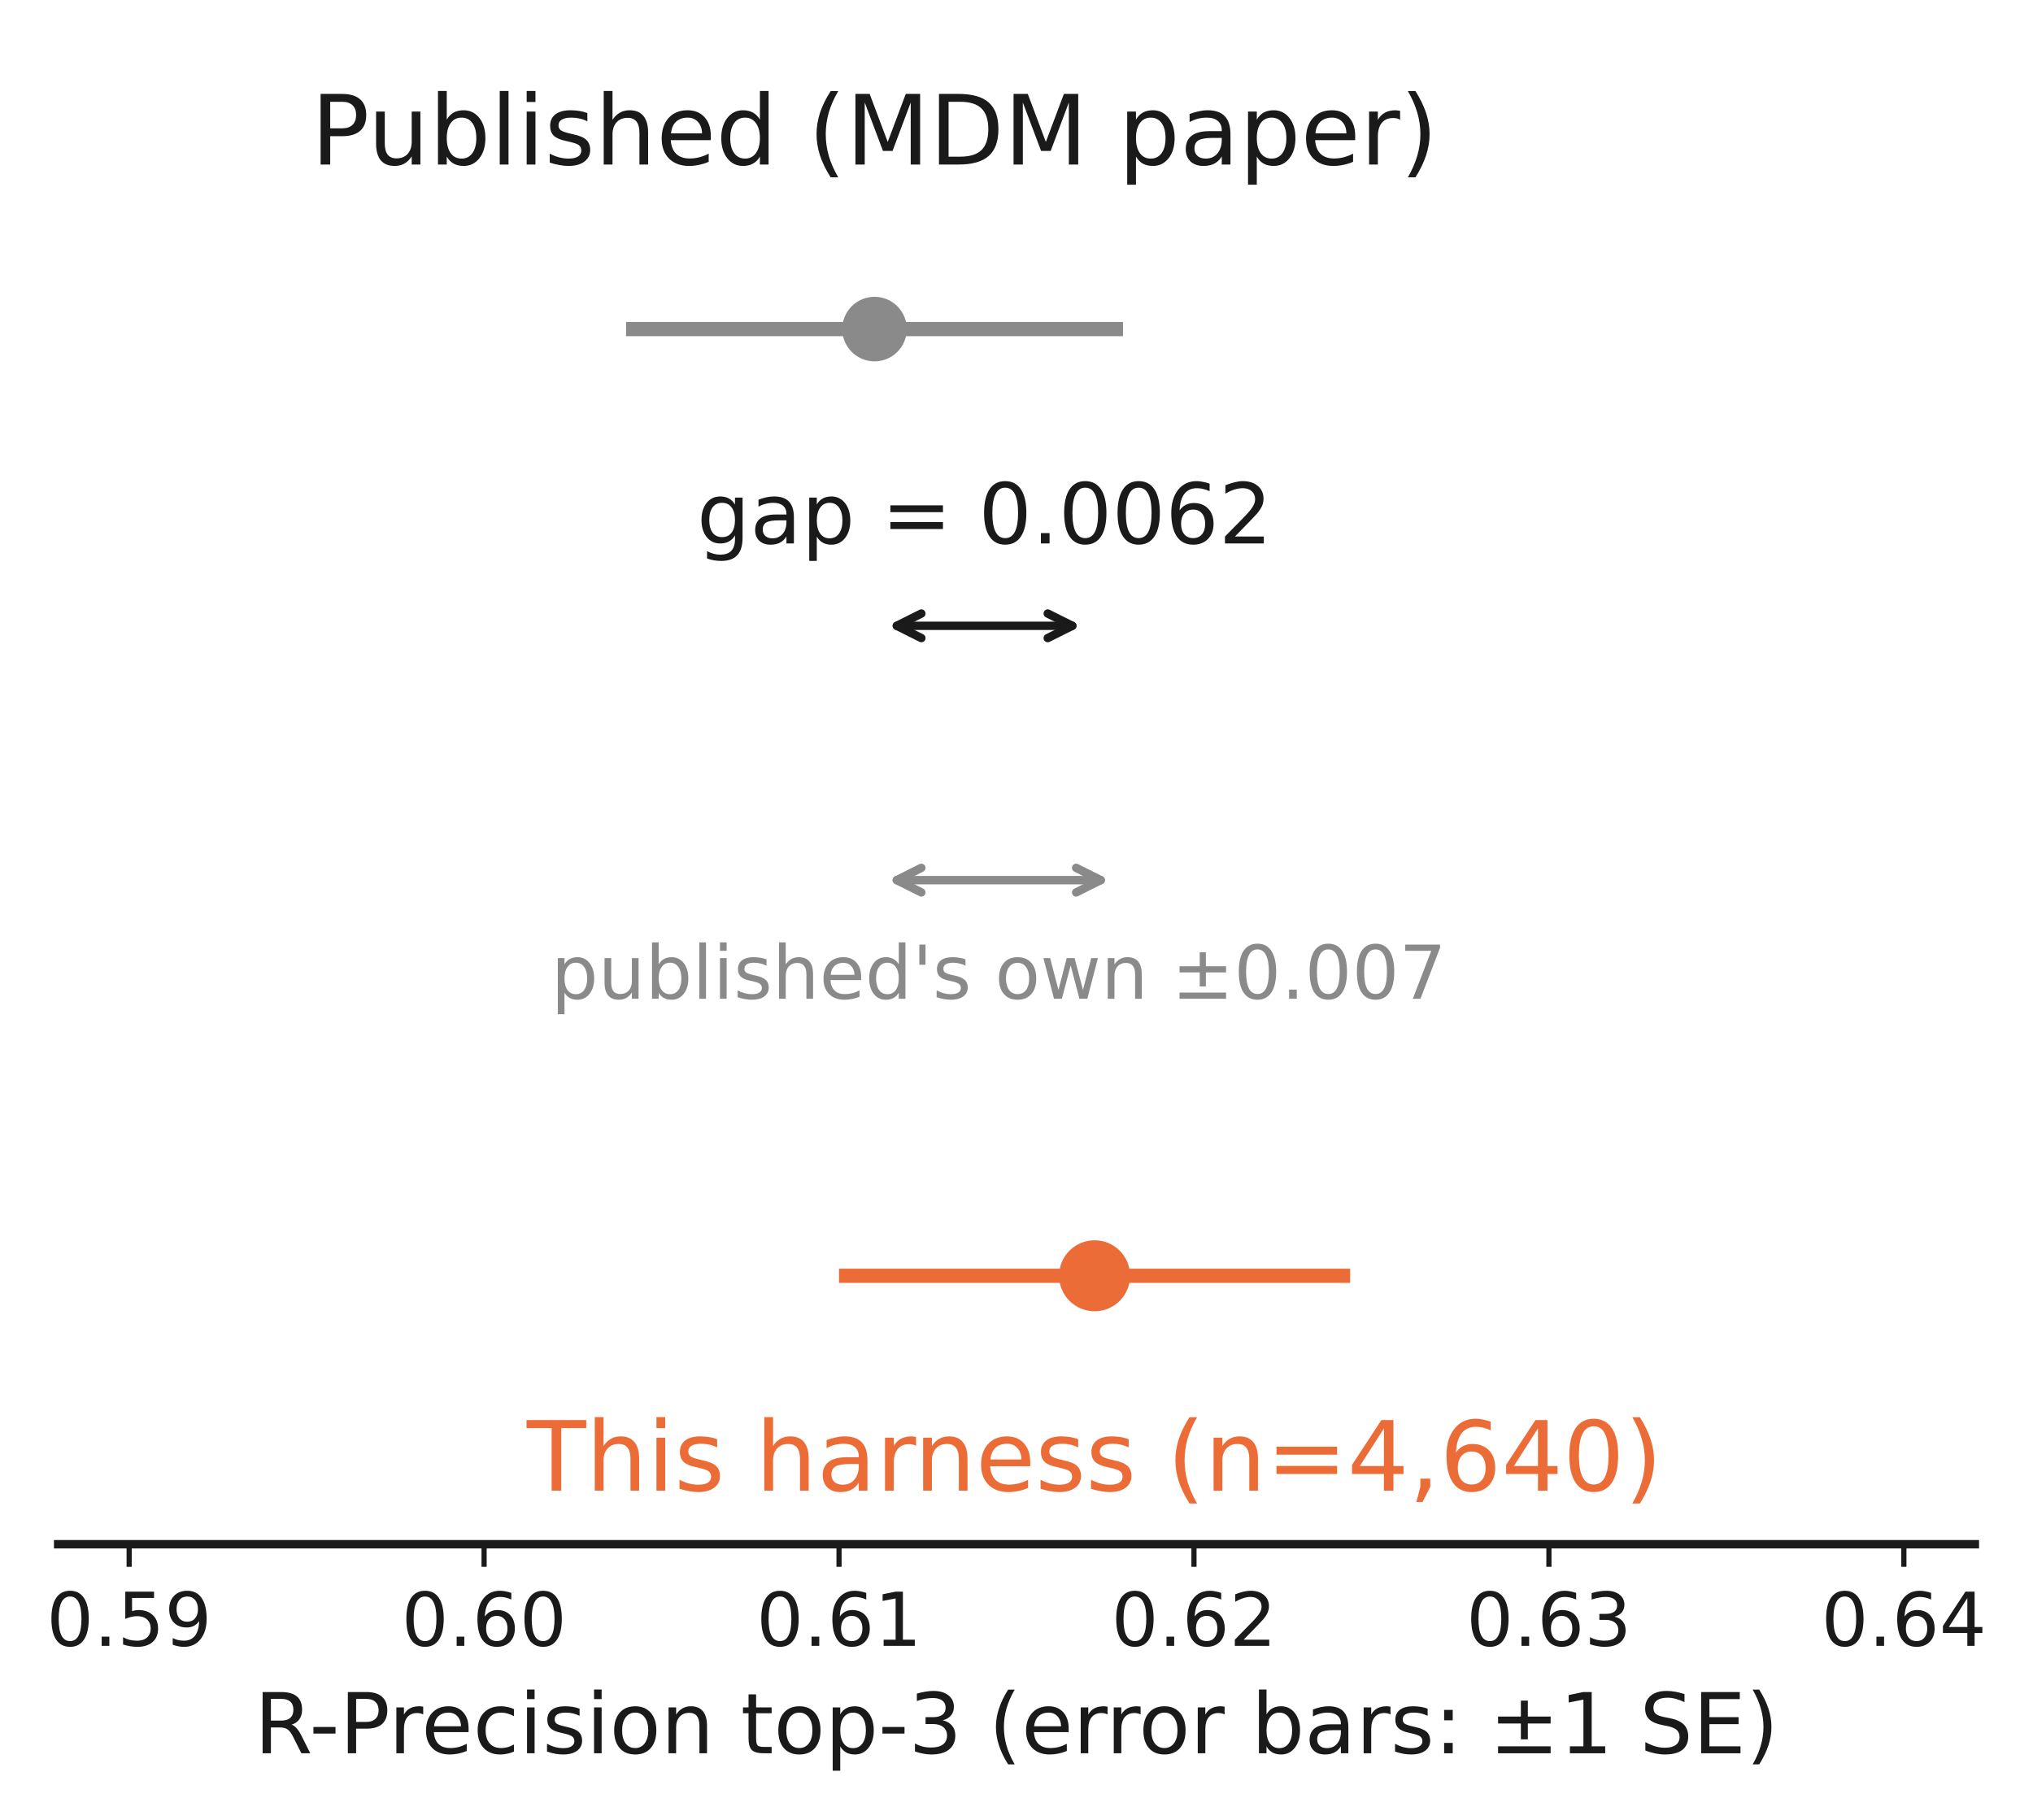
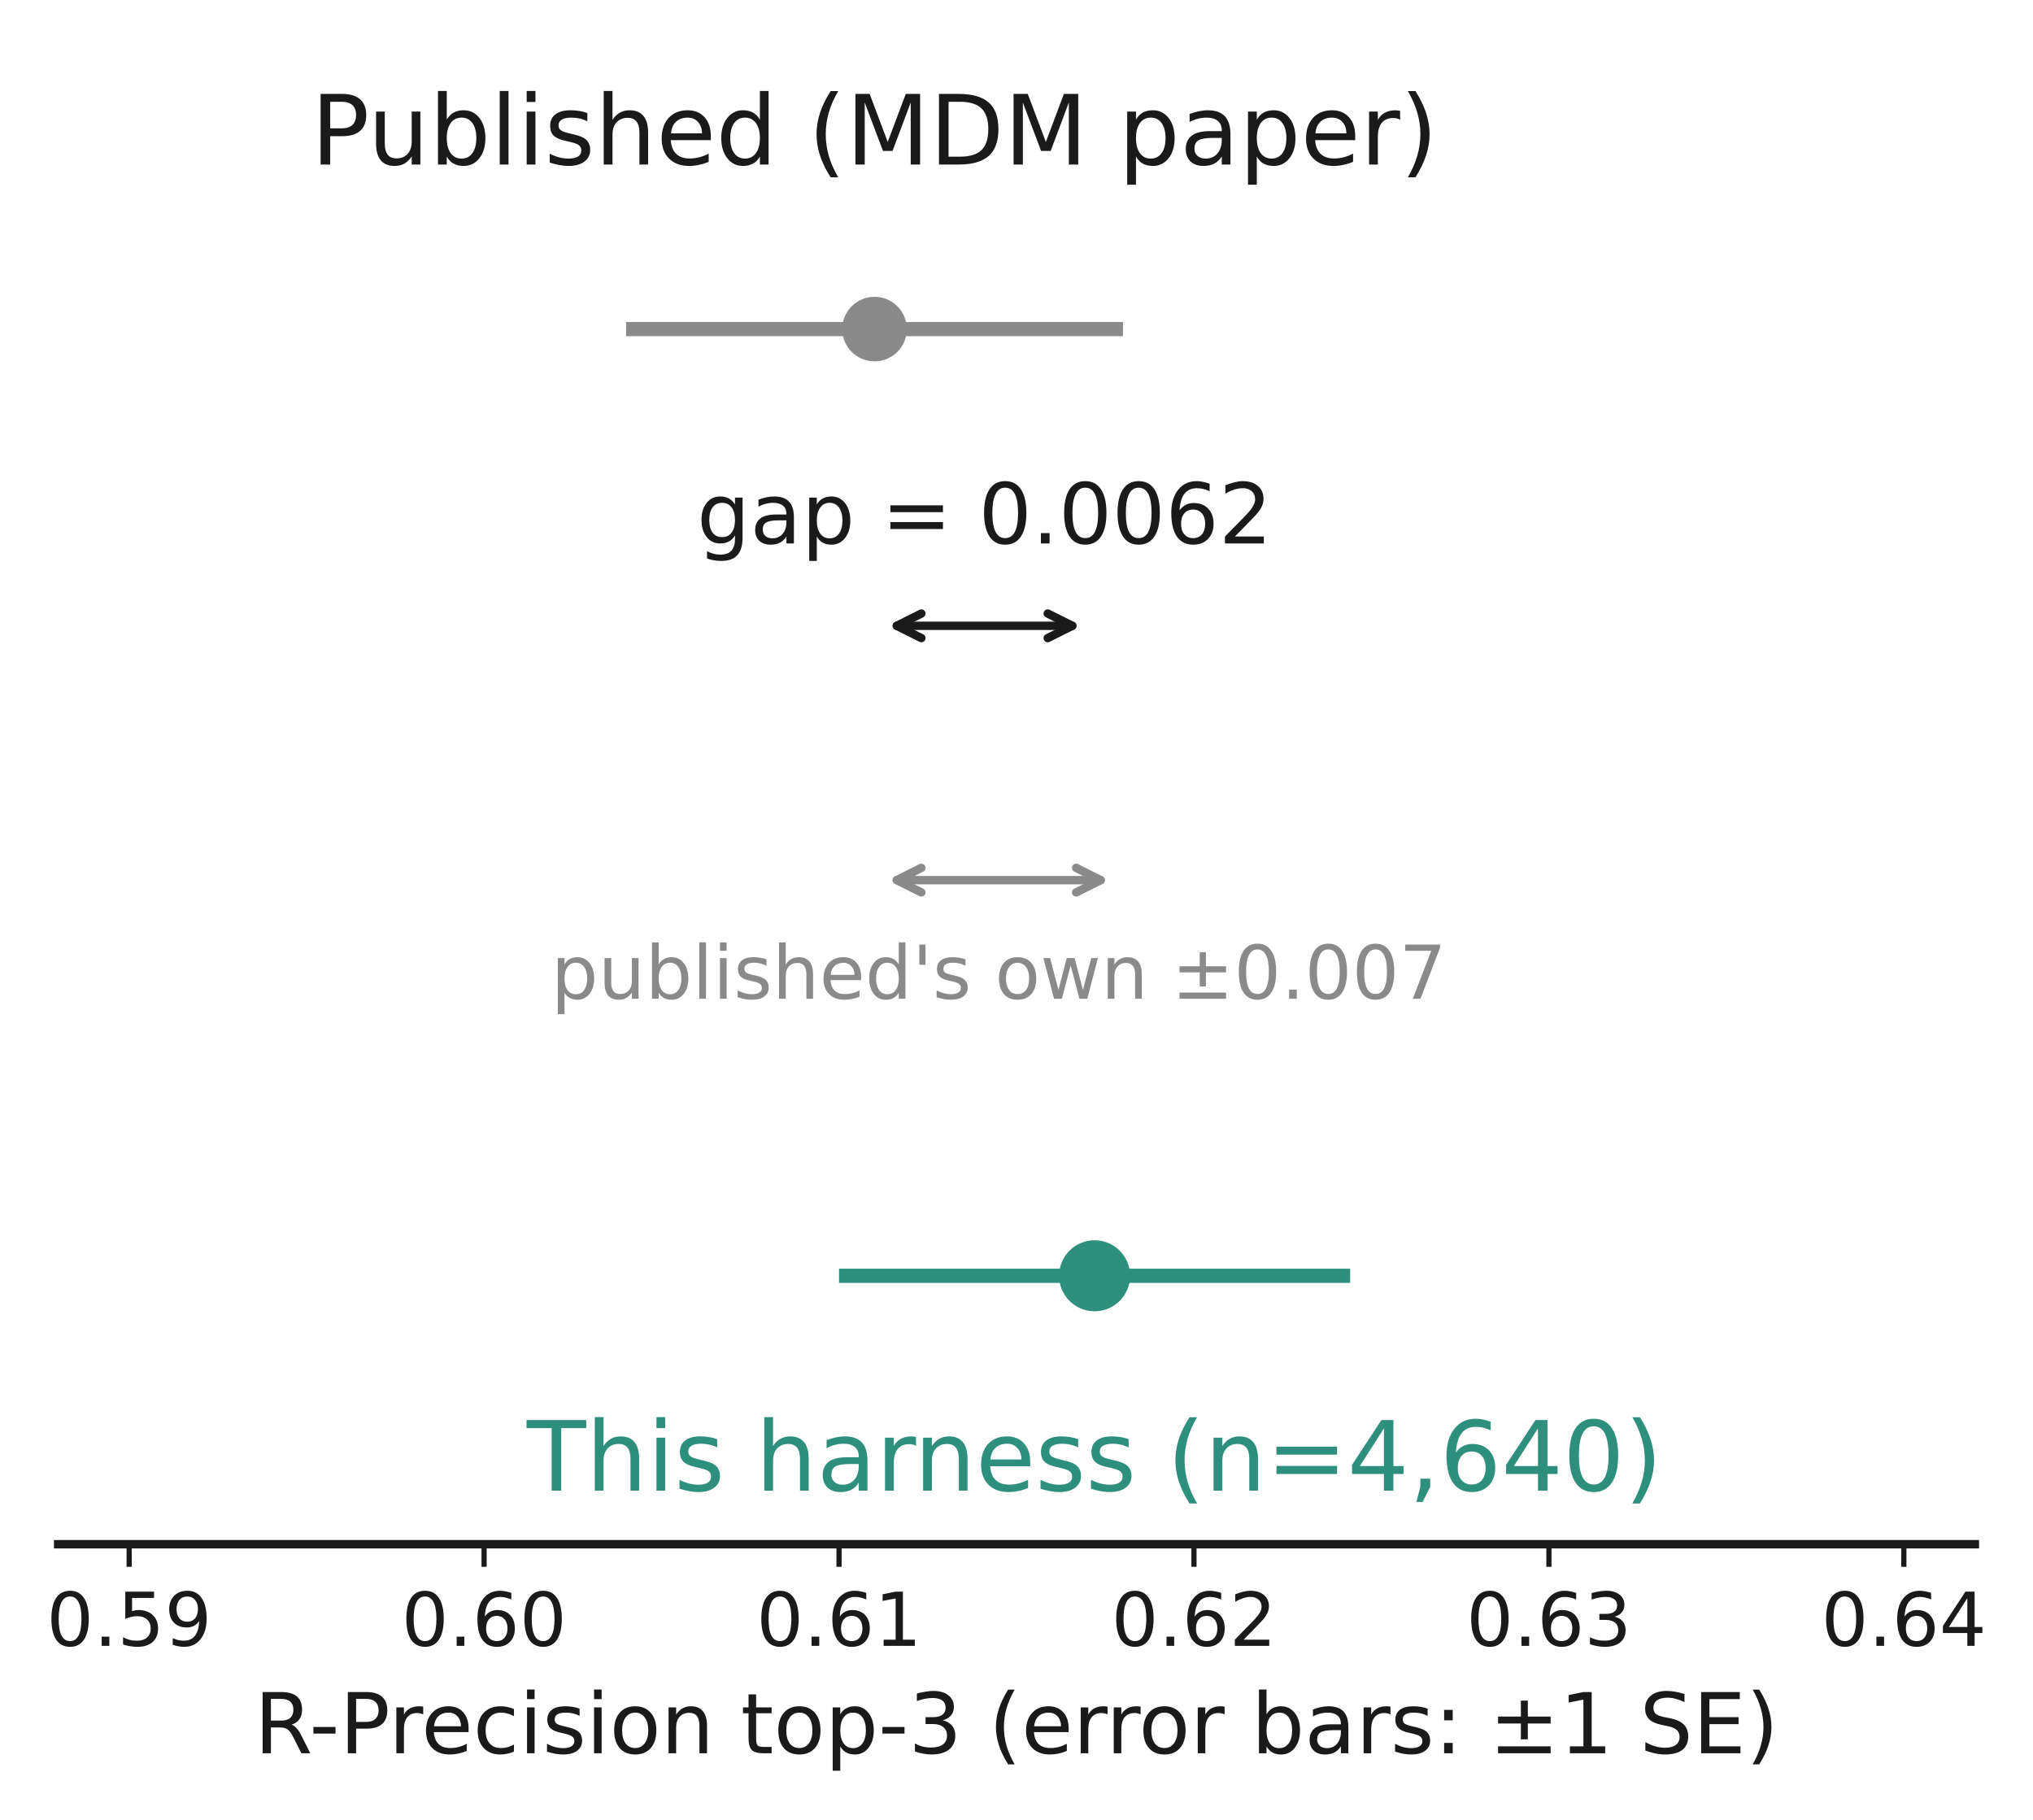
<svg xmlns="http://www.w3.org/2000/svg" xmlns:xlink="http://www.w3.org/1999/xlink" width="314.894pt" height="281.881pt" viewBox="0 0 314.894 281.881" version="1.1">
  <defs>
    <style type="text/css">*{stroke-linejoin: round; stroke-linecap: butt}</style>
  </defs>
  <g id="figure_1">
    <g id="patch_1">
      <path d="M 0 281.881  L 314.894 281.881  L 314.894 0  L 0 0  L 0 281.881  z " style="fill: none" />
    </g>
    <g id="axes_1">
      <g id="patch_2">
        <path d="M 9.007 239.18  L 305.887 239.18  L 305.887 7.2  L 9.007 7.2  L 9.007 239.18  z " style="fill: none" />
      </g>
      <g id="matplotlib.axis_1">
        <g id="xtick_1">
          <g id="line2d_1">
            <defs>
-               <path id="m42aa490eee" d="M 0 0  L 0 3.5  " style="stroke: #1a1a1a; stroke-width: 0.8" />
+               <path id="m99d3980ff9" d="M 0 0  L 0 3.5  " style="stroke: #1a1a1a; stroke-width: 0.8" />
            </defs>
            <g>
-               <use xlink:href="#m42aa490eee" x="20.003" y="239.18" style="fill: #1a1a1a; stroke: #1a1a1a; stroke-width: 0.8" />
+               <use xlink:href="#m99d3980ff9" x="20.003" y="239.18" style="fill: #1a1a1a; stroke: #1a1a1a; stroke-width: 0.8" />
            </g>
          </g>
          <g id="text_1">
            <text style="font-size: 11.5px; font-family: 'DejaVu Sans', 'Bitstream Vera Sans', 'Computer Modern Sans Serif', 'Lucida Grande', 'Verdana', 'Geneva', 'Lucid', 'Arial', 'Helvetica', 'Avant Garde', sans-serif; text-anchor: middle; fill: #1a1a1a" x="20.003" y="254.917" transform="rotate(-0 20.00273 254.9173)">0.59</text>
          </g>
        </g>
        <g id="xtick_2">
          <g id="line2d_2">
            <g>
-               <use xlink:href="#m42aa490eee" x="74.981" y="239.18" style="fill: #1a1a1a; stroke: #1a1a1a; stroke-width: 0.8" />
+               <use xlink:href="#m99d3980ff9" x="74.981" y="239.18" style="fill: #1a1a1a; stroke: #1a1a1a; stroke-width: 0.8" />
            </g>
          </g>
          <g id="text_2">
            <text style="font-size: 11.5px; font-family: 'DejaVu Sans', 'Bitstream Vera Sans', 'Computer Modern Sans Serif', 'Lucida Grande', 'Verdana', 'Geneva', 'Lucid', 'Arial', 'Helvetica', 'Avant Garde', sans-serif; text-anchor: middle; fill: #1a1a1a" x="74.981" y="254.917" transform="rotate(-0 74.98051 254.9173)">0.60</text>
          </g>
        </g>
        <g id="xtick_3">
          <g id="line2d_3">
            <g>
-               <use xlink:href="#m42aa490eee" x="129.958" y="239.18" style="fill: #1a1a1a; stroke: #1a1a1a; stroke-width: 0.8" />
+               <use xlink:href="#m99d3980ff9" x="129.958" y="239.18" style="fill: #1a1a1a; stroke: #1a1a1a; stroke-width: 0.8" />
            </g>
          </g>
          <g id="text_3">
            <text style="font-size: 11.5px; font-family: 'DejaVu Sans', 'Bitstream Vera Sans', 'Computer Modern Sans Serif', 'Lucida Grande', 'Verdana', 'Geneva', 'Lucid', 'Arial', 'Helvetica', 'Avant Garde', sans-serif; text-anchor: middle; fill: #1a1a1a" x="129.958" y="254.917" transform="rotate(-0 129.9583 254.9173)">0.61</text>
          </g>
        </g>
        <g id="xtick_4">
          <g id="line2d_4">
            <g>
-               <use xlink:href="#m42aa490eee" x="184.936" y="239.18" style="fill: #1a1a1a; stroke: #1a1a1a; stroke-width: 0.8" />
+               <use xlink:href="#m99d3980ff9" x="184.936" y="239.18" style="fill: #1a1a1a; stroke: #1a1a1a; stroke-width: 0.8" />
            </g>
          </g>
          <g id="text_4">
            <text style="font-size: 11.5px; font-family: 'DejaVu Sans', 'Bitstream Vera Sans', 'Computer Modern Sans Serif', 'Lucida Grande', 'Verdana', 'Geneva', 'Lucid', 'Arial', 'Helvetica', 'Avant Garde', sans-serif; text-anchor: middle; fill: #1a1a1a" x="184.936" y="254.917" transform="rotate(-0 184.9361 254.9173)">0.62</text>
          </g>
        </g>
        <g id="xtick_5">
          <g id="line2d_5">
            <g>
-               <use xlink:href="#m42aa490eee" x="239.914" y="239.18" style="fill: #1a1a1a; stroke: #1a1a1a; stroke-width: 0.8" />
+               <use xlink:href="#m99d3980ff9" x="239.914" y="239.18" style="fill: #1a1a1a; stroke: #1a1a1a; stroke-width: 0.8" />
            </g>
          </g>
          <g id="text_5">
            <text style="font-size: 11.5px; font-family: 'DejaVu Sans', 'Bitstream Vera Sans', 'Computer Modern Sans Serif', 'Lucida Grande', 'Verdana', 'Geneva', 'Lucid', 'Arial', 'Helvetica', 'Avant Garde', sans-serif; text-anchor: middle; fill: #1a1a1a" x="239.914" y="254.917" transform="rotate(-0 239.9138 254.9173)">0.63</text>
          </g>
        </g>
        <g id="xtick_6">
          <g id="line2d_6">
            <g>
-               <use xlink:href="#m42aa490eee" x="294.892" y="239.18" style="fill: #1a1a1a; stroke: #1a1a1a; stroke-width: 0.8" />
+               <use xlink:href="#m99d3980ff9" x="294.892" y="239.18" style="fill: #1a1a1a; stroke: #1a1a1a; stroke-width: 0.8" />
            </g>
          </g>
          <g id="text_6">
            <text style="font-size: 11.5px; font-family: 'DejaVu Sans', 'Bitstream Vera Sans', 'Computer Modern Sans Serif', 'Lucida Grande', 'Verdana', 'Geneva', 'Lucid', 'Arial', 'Helvetica', 'Avant Garde', sans-serif; text-anchor: middle; fill: #1a1a1a" x="294.892" y="254.917" transform="rotate(-0 294.8916 254.9173)">0.64</text>
          </g>
        </g>
        <g id="text_7">
          <text style="font-size: 13px; font-family: 'DejaVu Sans', 'Bitstream Vera Sans', 'Computer Modern Sans Serif', 'Lucida Grande', 'Verdana', 'Geneva', 'Lucid', 'Arial', 'Helvetica', 'Avant Garde', sans-serif; text-anchor: middle; fill: #1a1a1a" x="157.447" y="271.558" transform="rotate(-0 157.4472 271.558)">R-Precision top-3  (error bars: ±1 SE)</text>
        </g>
      </g>
      <g id="matplotlib.axis_2" />
      <g id="LineCollection_1">
-         <path d="M 96.972 50.97  L 173.941 50.97  " clip-path="url(#p023ccce401)" style="fill: none; stroke: #8a8a8a; stroke-width: 2.2" />
+         <path d="M 96.972 50.97  L 173.941 50.97  " clip-path="url(#p34dc4e3e19)" style="fill: none; stroke: #8a8a8a; stroke-width: 2.2" />
      </g>
      <g id="line2d_7">
        <defs>
-           <path id="m0c987da340" d="M 0 7  L 0 -7  " />
+           <path id="m048f4789ff" d="M 0 7  L 0 -7  " />
        </defs>
-         <g clip-path="url(#p023ccce401)">
-           <use xlink:href="#m0c987da340" x="96.972" y="50.97" style="fill: #8a8a8a" />
+         <g clip-path="url(#p34dc4e3e19)">
+           <use xlink:href="#m048f4789ff" x="96.972" y="50.97" style="fill: #8a8a8a" />
        </g>
      </g>
      <g id="line2d_8">
-         <g clip-path="url(#p023ccce401)">
-           <use xlink:href="#m0c987da340" x="173.941" y="50.97" style="fill: #8a8a8a" />
+         <g clip-path="url(#p34dc4e3e19)">
+           <use xlink:href="#m048f4789ff" x="173.941" y="50.97" style="fill: #8a8a8a" />
        </g>
      </g>
      <g id="LineCollection_2">
-         <path d="M 129.958 197.599  L 209.126 197.599  " clip-path="url(#p023ccce401)" style="fill: none; stroke: #eb6c36; stroke-width: 2.2" />
+         <path d="M 129.958 197.599  L 209.126 197.599  " clip-path="url(#p34dc4e3e19)" style="fill: none; stroke: #2f8f7d; stroke-width: 2.2" />
      </g>
      <g id="line2d_9">
        <defs>
-           <path id="m52ca51dfd1" d="M 0 7  L 0 -7  " />
+           <path id="m25cc7cd662" d="M 0 7  L 0 -7  " />
        </defs>
-         <g clip-path="url(#p023ccce401)">
-           <use xlink:href="#m52ca51dfd1" x="129.958" y="197.599" style="fill: #eb6c36" />
+         <g clip-path="url(#p34dc4e3e19)">
+           <use xlink:href="#m25cc7cd662" x="129.958" y="197.599" style="fill: #2f8f7d" />
        </g>
      </g>
      <g id="line2d_10">
-         <g clip-path="url(#p023ccce401)">
-           <use xlink:href="#m52ca51dfd1" x="209.126" y="197.599" style="fill: #eb6c36" />
+         <g clip-path="url(#p34dc4e3e19)">
+           <use xlink:href="#m25cc7cd662" x="209.126" y="197.599" style="fill: #2f8f7d" />
        </g>
      </g>
      <g id="line2d_11">
        <defs>
-           <path id="m763b102ab4" d="M 0 5  C 1.326 5 2.598 4.473 3.536 3.536  C 4.473 2.598 5 1.326 5 0  C 5 -1.326 4.473 -2.598 3.536 -3.536  C 2.598 -4.473 1.326 -5 0 -5  C -1.326 -5 -2.598 -4.473 -3.536 -3.536  C -4.473 -2.598 -5 -1.326 -5 0  C -5 1.326 -4.473 2.598 -3.536 3.536  C -2.598 4.473 -1.326 5 0 5  z " />
+           <path id="m83f6db9ff5" d="M 0 5  C 1.326 5 2.598 4.473 3.536 3.536  C 4.473 2.598 5 1.326 5 0  C 5 -1.326 4.473 -2.598 3.536 -3.536  C 2.598 -4.473 1.326 -5 0 -5  C -1.326 -5 -2.598 -4.473 -3.536 -3.536  C -4.473 -2.598 -5 -1.326 -5 0  C -5 1.326 -4.473 2.598 -3.536 3.536  C -2.598 4.473 -1.326 5 0 5  z " />
        </defs>
-         <g clip-path="url(#p023ccce401)">
-           <use xlink:href="#m763b102ab4" x="135.456" y="50.97" style="fill: #8a8a8a" />
+         <g clip-path="url(#p34dc4e3e19)">
+           <use xlink:href="#m83f6db9ff5" x="135.456" y="50.97" style="fill: #8a8a8a" />
        </g>
      </g>
      <g id="line2d_12">
        <defs>
-           <path id="m0a0550e163" d="M 0 5.5  C 1.459 5.5 2.858 4.92 3.889 3.889  C 4.92 2.858 5.5 1.459 5.5 0  C 5.5 -1.459 4.92 -2.858 3.889 -3.889  C 2.858 -4.92 1.459 -5.5 0 -5.5  C -1.459 -5.5 -2.858 -4.92 -3.889 -3.889  C -4.92 -2.858 -5.5 -1.459 -5.5 0  C -5.5 1.459 -4.92 2.858 -3.889 3.889  C -2.858 4.92 -1.459 5.5 0 5.5  z " />
+           <path id="m95f90bd0a7" d="M 0 5.5  C 1.459 5.5 2.858 4.92 3.889 3.889  C 4.92 2.858 5.5 1.459 5.5 0  C 5.5 -1.459 4.92 -2.858 3.889 -3.889  C 2.858 -4.92 1.459 -5.5 0 -5.5  C -1.459 -5.5 -2.858 -4.92 -3.889 -3.889  C -4.92 -2.858 -5.5 -1.459 -5.5 0  C -5.5 1.459 -4.92 2.858 -3.889 3.889  C -2.858 4.92 -1.459 5.5 0 5.5  z " />
        </defs>
-         <g clip-path="url(#p023ccce401)">
-           <use xlink:href="#m0a0550e163" x="169.542" y="197.599" style="fill: #eb6c36" />
+         <g clip-path="url(#p34dc4e3e19)">
+           <use xlink:href="#m95f90bd0a7" x="169.542" y="197.599" style="fill: #2f8f7d" />
        </g>
      </g>
      <g id="patch_3">
        <path d="M 9.007 239.18  L 305.887 239.18  " style="fill: none; stroke: #1a1a1a; stroke-width: 1.3; stroke-linejoin: miter; stroke-linecap: square" />
      </g>
      <g id="text_8">
        <text style="font-size: 15px; font-family: 'DejaVu Sans', 'Bitstream Vera Sans', 'Computer Modern Sans Serif', 'Lucida Grande', 'Verdana', 'Geneva', 'Lucid', 'Arial', 'Helvetica', 'Avant Garde', sans-serif; text-anchor: middle; fill: #1a1a1a" x="135.456" y="25.481" transform="rotate(-0 135.4561 25.48139)">Published (MDM paper)</text>
      </g>
      <g id="text_9">
-         <text style="font-size: 15px; font-family: 'DejaVu Sans', 'Bitstream Vera Sans', 'Computer Modern Sans Serif', 'Lucida Grande', 'Verdana', 'Geneva', 'Lucid', 'Arial', 'Helvetica', 'Avant Garde', sans-serif; text-anchor: middle; fill: #eb6c36" x="169.542" y="230.881" transform="rotate(-0 169.5423 230.8812)">This harness (n=4,640)</text>
+         <text style="font-size: 15px; font-family: 'DejaVu Sans', 'Bitstream Vera Sans', 'Computer Modern Sans Serif', 'Lucida Grande', 'Verdana', 'Geneva', 'Lucid', 'Arial', 'Helvetica', 'Avant Garde', sans-serif; text-anchor: middle; fill: #2f8f7d" x="169.542" y="230.881" transform="rotate(-0 169.5423 230.8812)">This harness (n=4,640)</text>
      </g>
      <g id="patch_4">
        <path d="M 138.911 96.928  Q 152.499 96.928 166.087 96.928  " style="fill: none; stroke: #1a1a1a; stroke-width: 1.3; stroke-linecap: round" />
        <path d="M 142.711 98.828  L 138.911 96.928  L 142.711 95.028  " style="fill: none; stroke: #1a1a1a; stroke-width: 1.3; stroke-linecap: round" />
        <path d="M 162.287 95.028  L 166.087 96.928  L 162.287 98.828  " style="fill: none; stroke: #1a1a1a; stroke-width: 1.3; stroke-linecap: round" />
      </g>
      <g id="text_10">
        <text style="font-size: 13px; font-family: 'DejaVu Sans', 'Bitstream Vera Sans', 'Computer Modern Sans Serif', 'Lucida Grande', 'Verdana', 'Geneva', 'Lucid', 'Arial', 'Helvetica', 'Avant Garde', sans-serif; text-anchor: middle; fill: #1a1a1a" x="152.499" y="84.176" transform="rotate(-0 152.4992 84.17571)">gap = 0.0062</text>
      </g>
      <g id="patch_5">
        <path d="M 138.906 136.321  Q 154.697 136.321 170.487 136.321  " style="fill: none; stroke: #8a8a8a; stroke-width: 1.3; stroke-linecap: round" />
        <path d="M 142.706 138.221  L 138.906 136.321  L 142.706 134.421  " style="fill: none; stroke: #8a8a8a; stroke-width: 1.3; stroke-linecap: round" />
        <path d="M 166.687 134.421  L 170.487 136.321  L 166.687 138.221  " style="fill: none; stroke: #8a8a8a; stroke-width: 1.3; stroke-linecap: round" />
      </g>
      <g id="text_11">
        <text style="font-size: 11.5px; font-family: 'DejaVu Sans', 'Bitstream Vera Sans', 'Computer Modern Sans Serif', 'Lucida Grande', 'Verdana', 'Geneva', 'Lucid', 'Arial', 'Helvetica', 'Avant Garde', sans-serif; text-anchor: middle; fill: #8a8a8a" x="154.698" y="154.689" transform="rotate(-0 154.6983 154.6885)">published's own ±0.007</text>
      </g>
    </g>
  </g>
  <defs>
-     <clipPath id="p023ccce401">
+     <clipPath id="p34dc4e3e19">
      <rect x="9.007" y="7.2" width="296.88" height="231.98" />
    </clipPath>
  </defs>
</svg>
